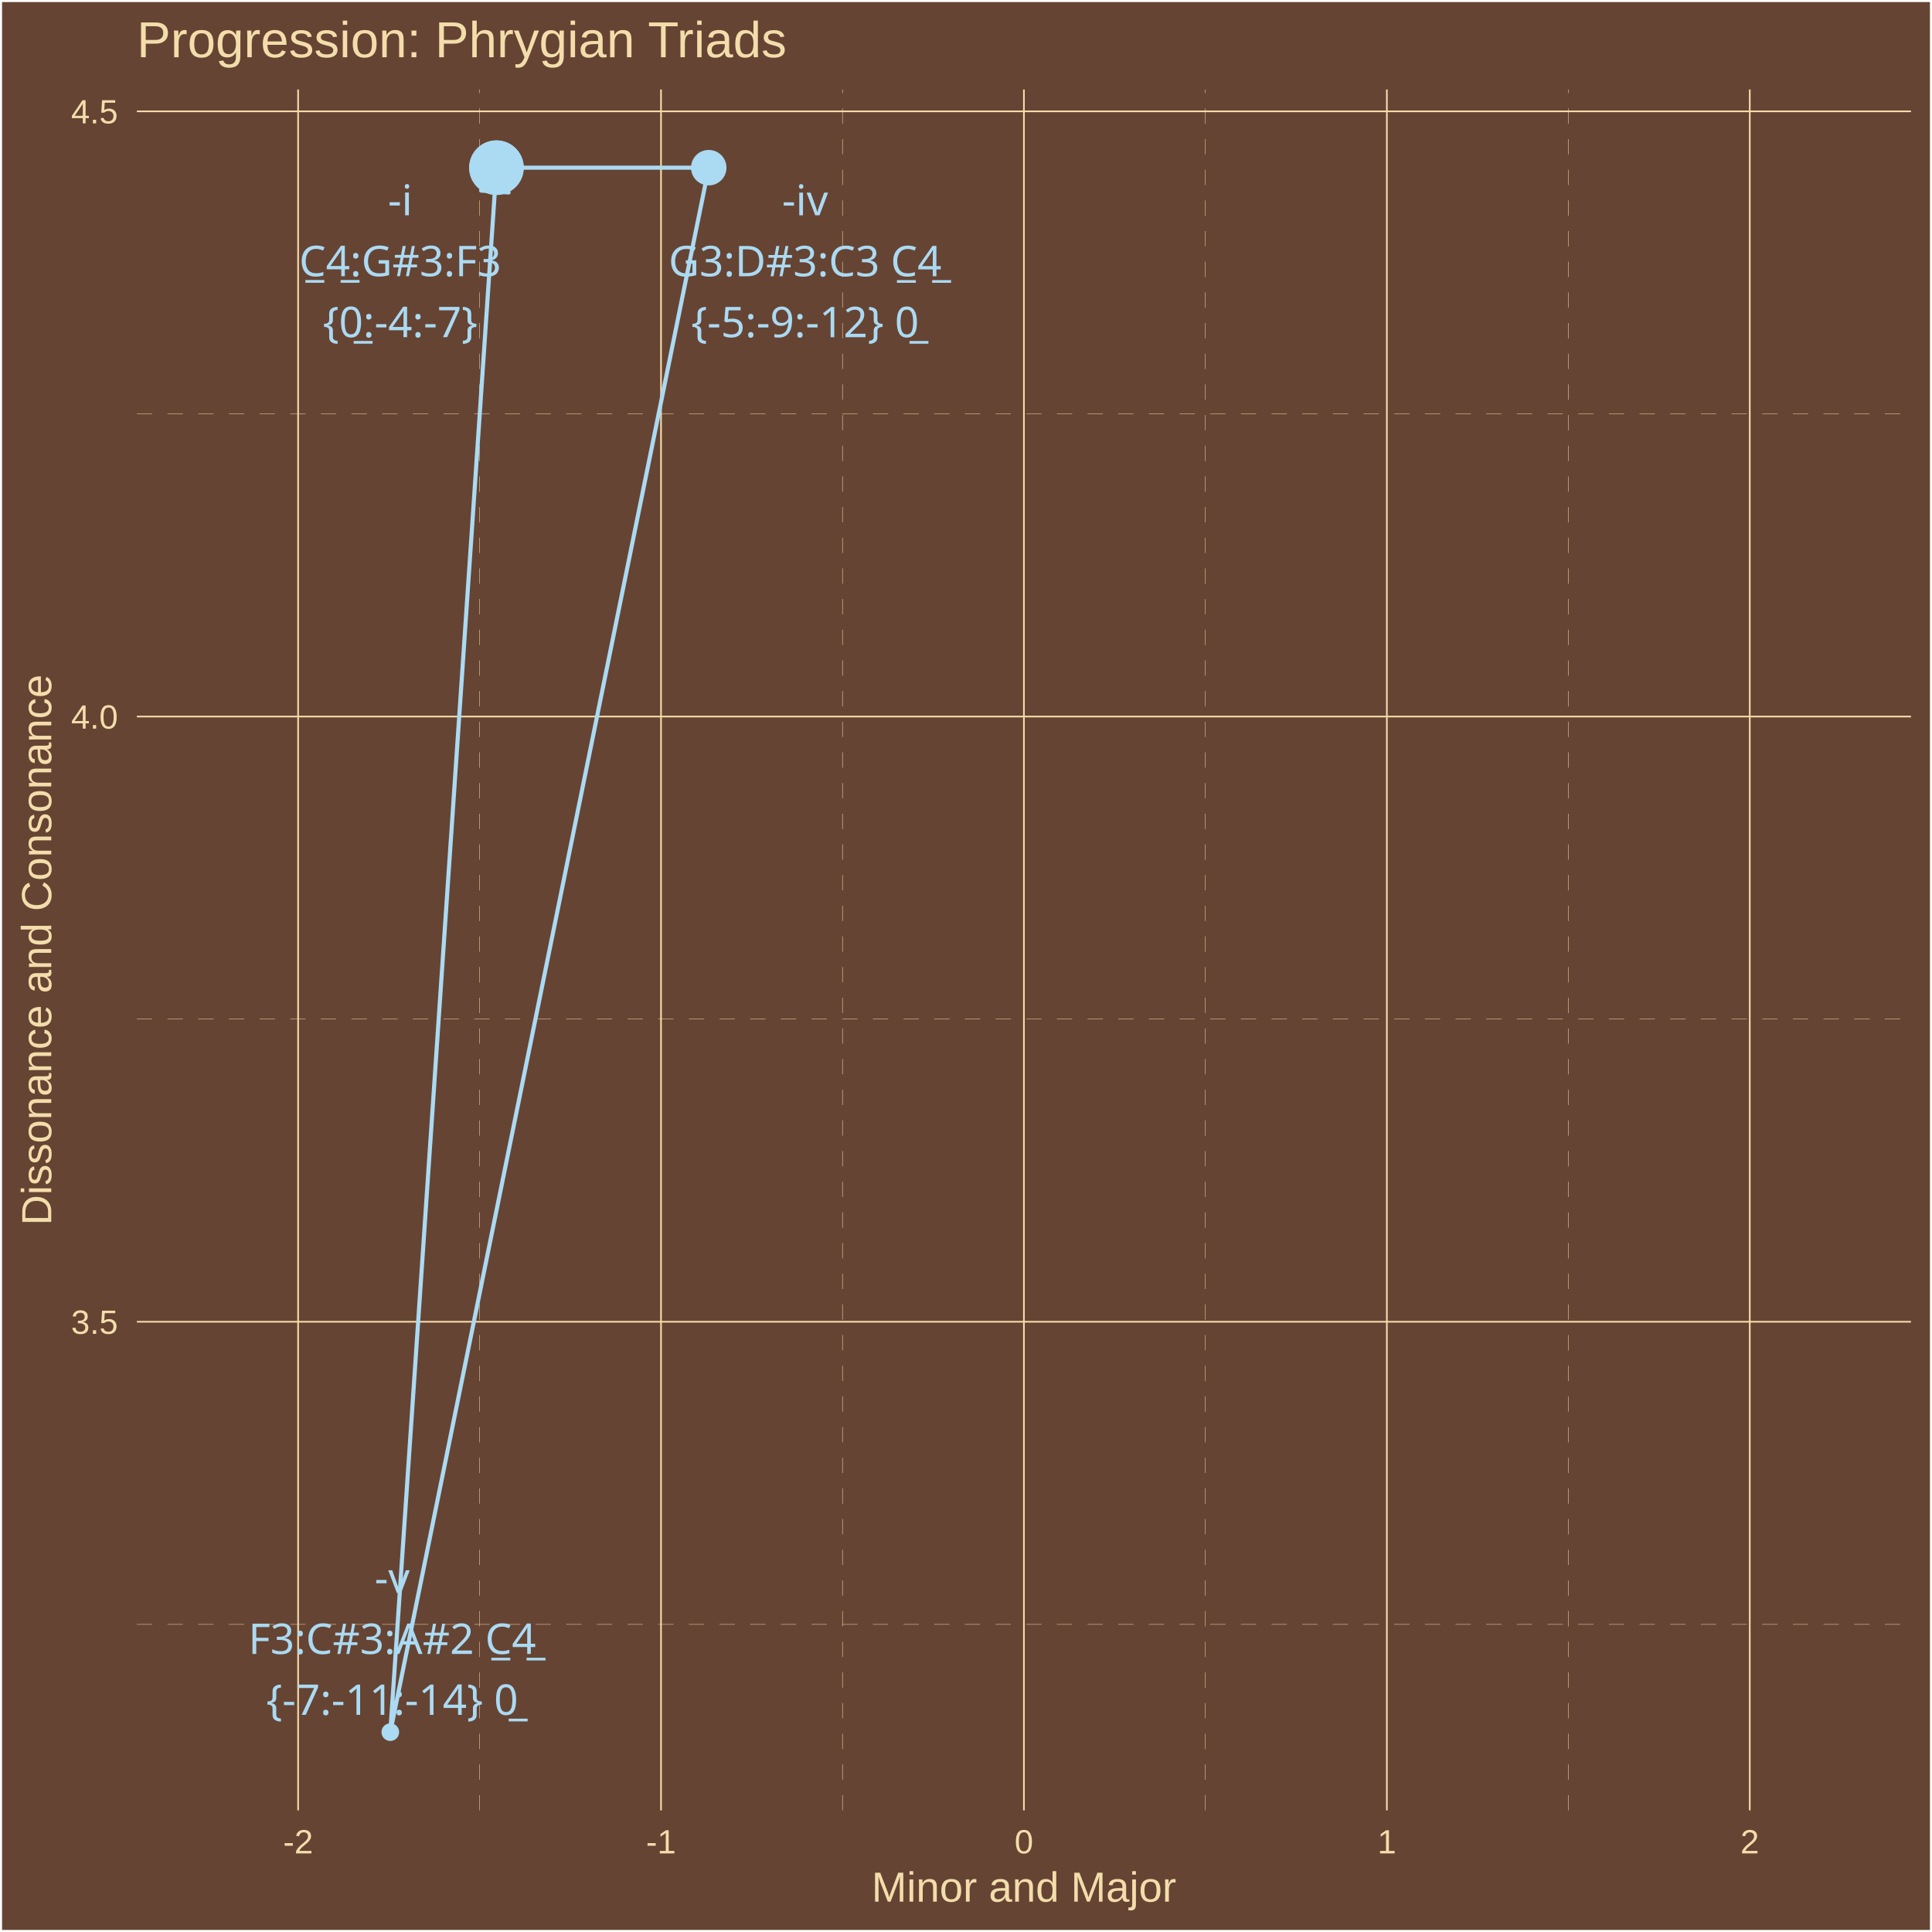
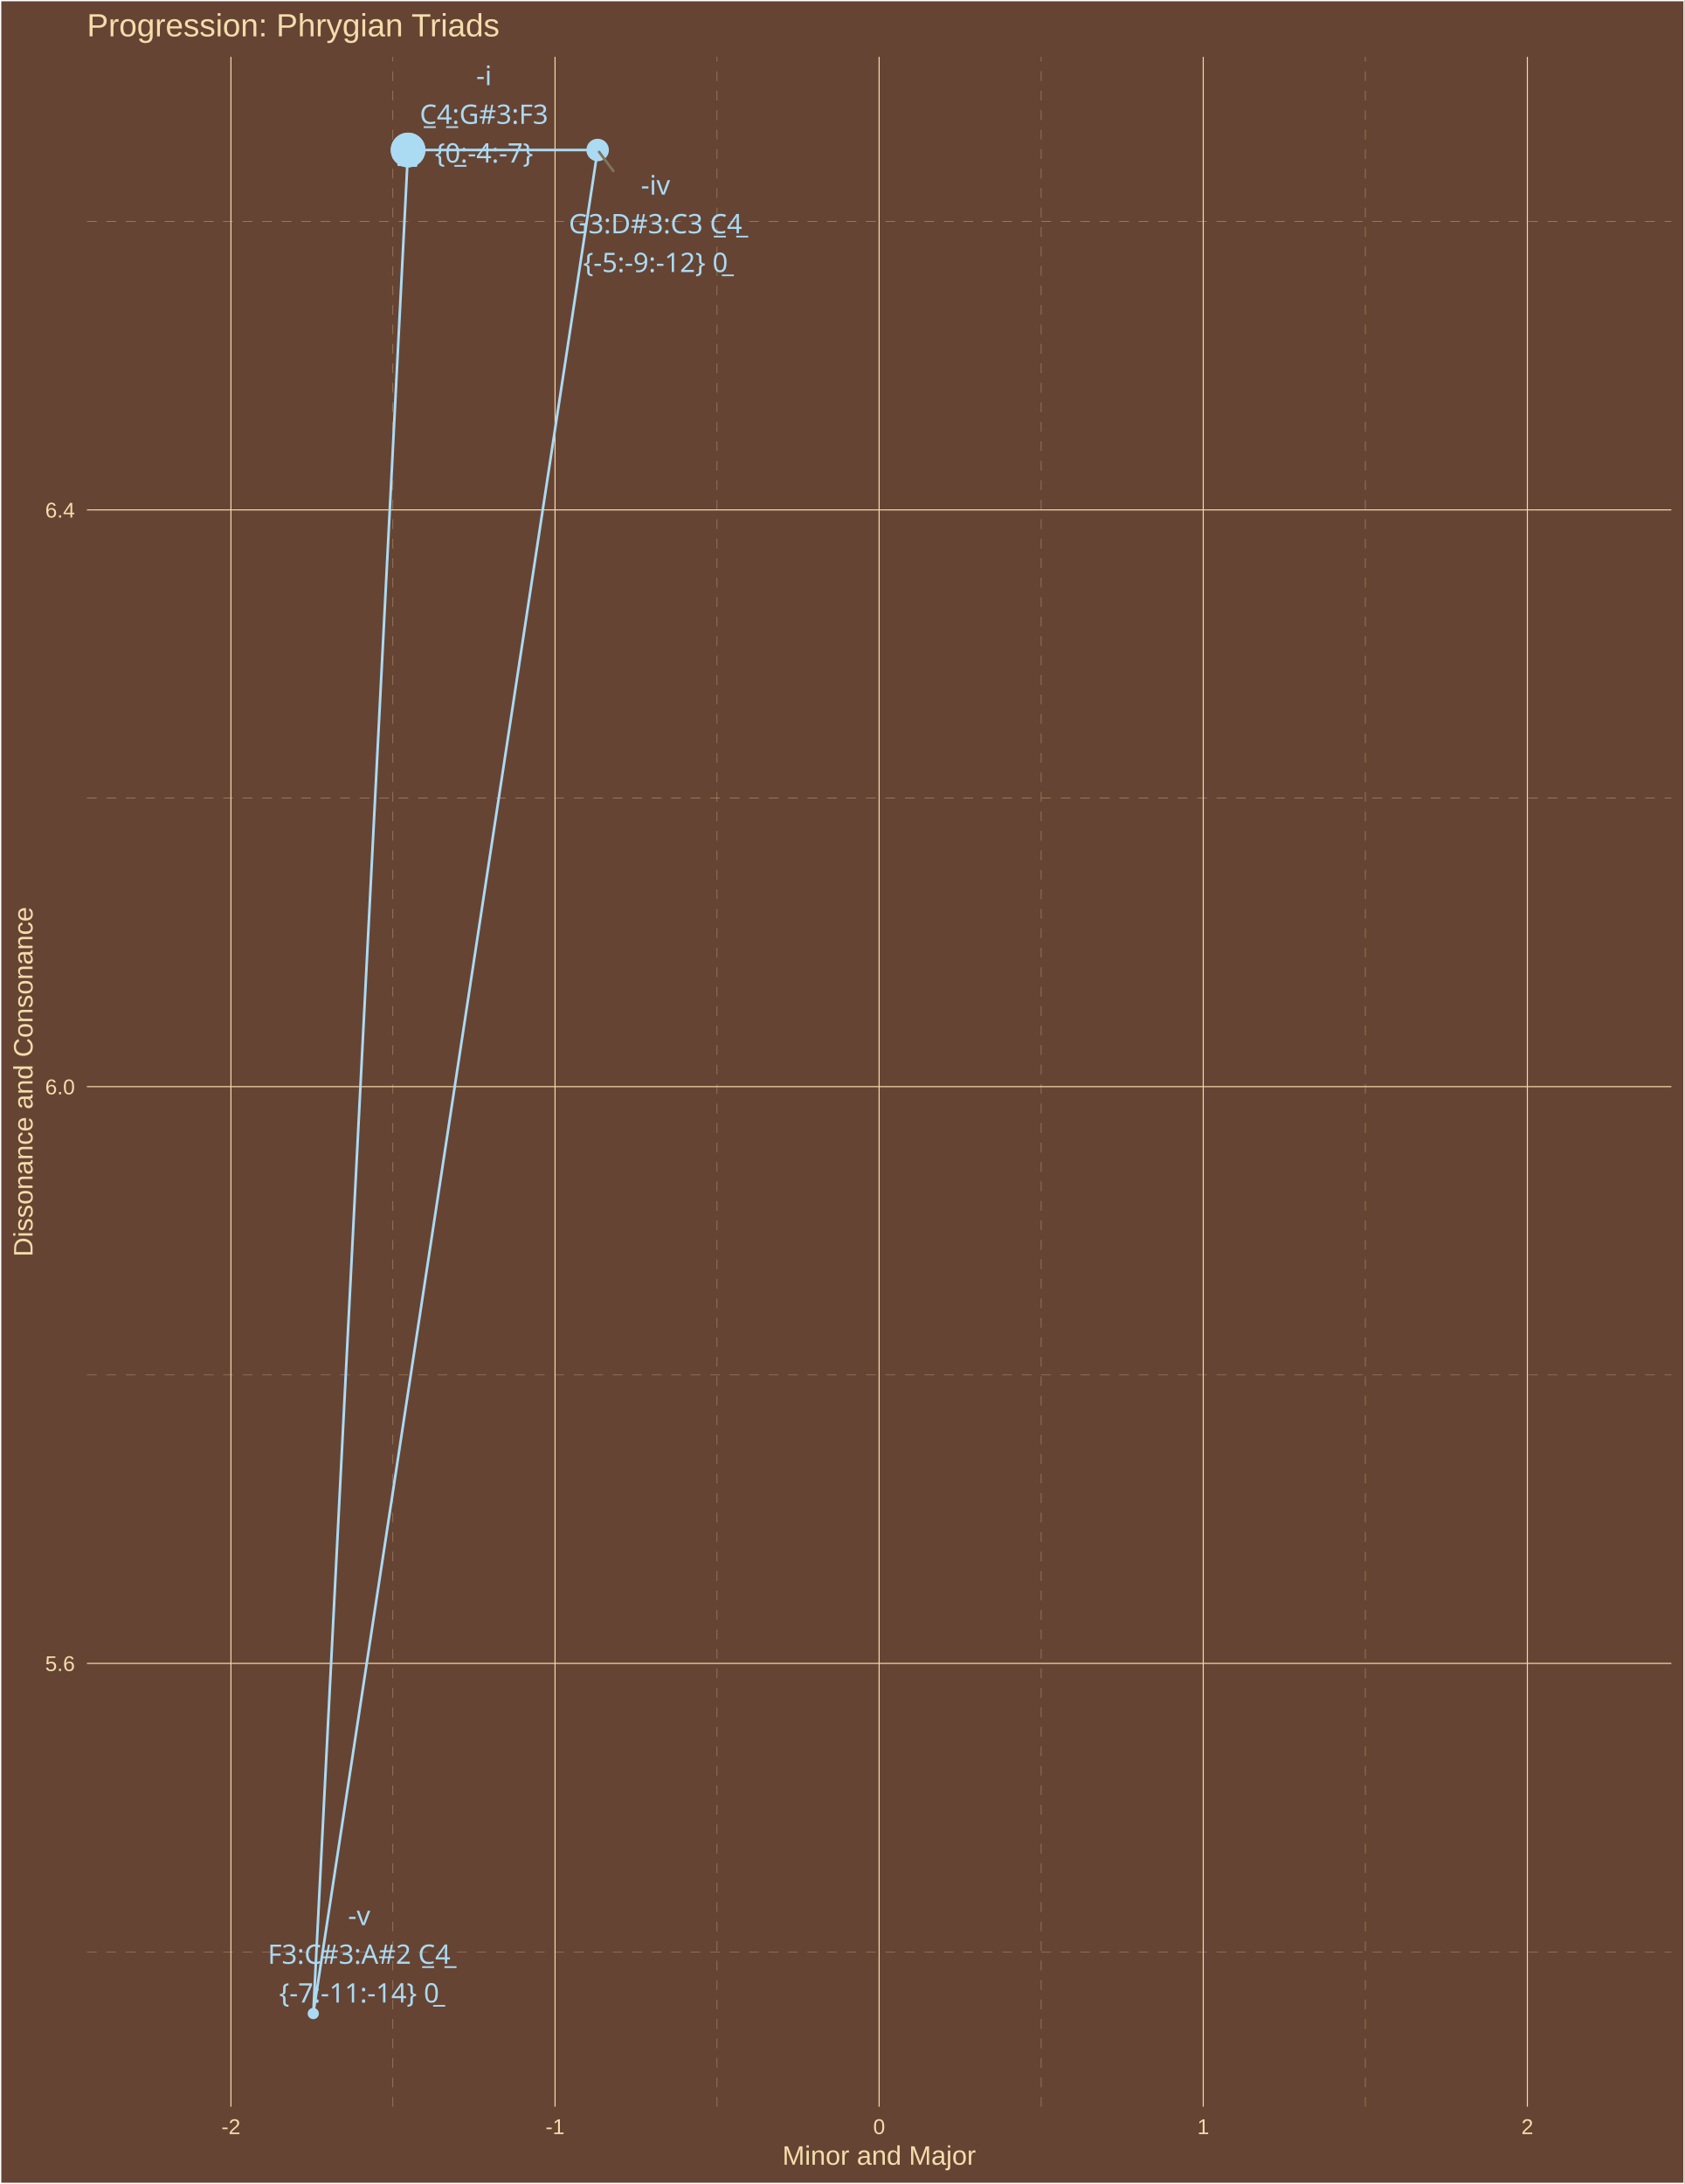
- <svg xmlns="http://www.w3.org/2000/svg" class="svglite" width="504.00pt" height="504.00pt" viewBox="0 0 504.00 504.00">
+ <svg xmlns="http://www.w3.org/2000/svg" class="svglite" width="692.00pt" height="897.00pt" viewBox="0 0 692.00 897.00">
  <defs>
    <style type="text/css">
    .svglite line, .svglite polyline, .svglite polygon, .svglite path, .svglite rect, .svglite circle {
      fill: none;
      stroke: #000000;
      stroke-linecap: round;
      stroke-linejoin: round;
      stroke-miterlimit: 10.00;
    }
    .svglite text {
      white-space: pre;
    }
  </style>
  </defs>
  <rect width="100%" height="100%" style="stroke: none; fill: #664433;" />
  <defs>
-     <clipPath id="cpMC4wMHw1MDQuMDB8MC4wMHw1MDQuMDA=">
-       <rect x="0.00" y="0.00" width="504.00" height="504.00" />
+     <clipPath id="cpMC4wMHw2OTIuMDB8MC4wMHw4OTcuMDA=">
+       <rect x="0.00" y="0.00" width="692.00" height="897.00" />
    </clipPath>
  </defs>
-   <g clip-path="url(#cpMC4wMHw1MDQuMDB8MC4wMHw1MDQuMDA=)">
-     <rect x="-0" y="-0" width="504.00" height="504.00" style="stroke-width: 1.07; stroke: #FFFFFF; fill: #664433;" />
+   <g clip-path="url(#cpMC4wMHw2OTIuMDB8MC4wMHw4OTcuMDA=)">
+     <rect x="-0" y="0" width="692.00" height="897.00" style="stroke-width: 1.07; stroke: #FFFFFF; fill: #664433;" />
  </g>
  <defs>
-     <clipPath id="cpMzUuNzF8NDk4LjUyfDIzLjM0fDQ3Mi4yNw==">
-       <rect x="35.71" y="23.34" width="462.81" height="448.93" />
+     <clipPath id="cpMzUuNzF8Njg2LjUyfDIzLjM0fDg2NS4yNw==">
+       <rect x="35.71" y="23.34" width="650.81" height="841.93" />
    </clipPath>
  </defs>
-   <g clip-path="url(#cpMzUuNzF8NDk4LjUyfDIzLjM0fDQ3Mi4yNw==)">
-     <rect x="35.71" y="23.34" width="462.81" height="448.93" style="stroke-width: 1.07; stroke: none; fill: #664433;" />
-     <polyline points="35.71,423.75 498.52,423.75 " style="stroke-width: 0.11; stroke: #F3DDAB; stroke-dasharray: 4.00,4.00; stroke-linecap: butt;" />
-     <polyline points="35.71,265.86 498.52,265.86 " style="stroke-width: 0.11; stroke: #F3DDAB; stroke-dasharray: 4.00,4.00; stroke-linecap: butt;" />
-     <polyline points="35.71,107.98 498.52,107.98 " style="stroke-width: 0.11; stroke: #F3DDAB; stroke-dasharray: 4.00,4.00; stroke-linecap: butt;" />
-     <polyline points="125.11,472.27 125.11,23.34 " style="stroke-width: 0.11; stroke: #F3DDAB; stroke-dasharray: 4.00,4.00; stroke-linecap: butt;" />
-     <polyline points="219.78,472.27 219.78,23.34 " style="stroke-width: 0.11; stroke: #F3DDAB; stroke-dasharray: 4.00,4.00; stroke-linecap: butt;" />
-     <polyline points="314.45,472.27 314.45,23.34 " style="stroke-width: 0.11; stroke: #F3DDAB; stroke-dasharray: 4.00,4.00; stroke-linecap: butt;" />
-     <polyline points="409.12,472.27 409.12,23.34 " style="stroke-width: 0.11; stroke: #F3DDAB; stroke-dasharray: 4.00,4.00; stroke-linecap: butt;" />
-     <polyline points="35.71,344.80 498.52,344.80 " style="stroke-width: 0.43; stroke: #F3DDAB; stroke-linecap: butt;" />
-     <polyline points="35.71,186.92 498.52,186.92 " style="stroke-width: 0.43; stroke: #F3DDAB; stroke-linecap: butt;" />
-     <polyline points="35.71,29.04 498.52,29.04 " style="stroke-width: 0.43; stroke: #F3DDAB; stroke-linecap: butt;" />
-     <polyline points="77.77,472.27 77.77,23.34 " style="stroke-width: 0.43; stroke: #F3DDAB; stroke-linecap: butt;" />
-     <polyline points="172.44,472.27 172.44,23.34 " style="stroke-width: 0.43; stroke: #F3DDAB; stroke-linecap: butt;" />
-     <polyline points="267.11,472.27 267.11,23.34 " style="stroke-width: 0.43; stroke: #F3DDAB; stroke-linecap: butt;" />
-     <polyline points="361.79,472.27 361.79,23.34 " style="stroke-width: 0.43; stroke: #F3DDAB; stroke-linecap: butt;" />
-     <polyline points="456.46,472.27 456.46,23.34 " style="stroke-width: 0.43; stroke: #F3DDAB; stroke-linecap: butt;" />
-     <circle cx="129.51" cy="43.74" r="1.95" style="stroke-width: 0.71; stroke: #ABDAF3; fill: #ABDAF3;" />
-     <circle cx="184.89" cy="43.74" r="1.95" style="stroke-width: 0.71; stroke: #ABDAF3; fill: #ABDAF3;" />
-     <circle cx="101.82" cy="451.86" r="1.95" style="stroke-width: 0.71; stroke: #ABDAF3; fill: #ABDAF3;" />
-     <circle cx="129.51" cy="43.74" r="1.95" style="stroke-width: 0.71; stroke: #ABDAF3; fill: #ABDAF3;" />
-     <circle cx="129.51" cy="43.74" r="6.76" style="stroke-width: 0.71; stroke: #ABDAF3; fill: #ABDAF3;" />
-     <circle cx="184.89" cy="43.74" r="4.27" style="stroke-width: 0.71; stroke: #ABDAF3; fill: #ABDAF3;" />
-     <circle cx="101.82" cy="451.86" r="1.42" style="stroke-width: 0.71; stroke: #ABDAF3; fill: #ABDAF3;" />
-     <circle cx="129.51" cy="43.74" r="6.76" style="stroke-width: 0.71; stroke: #ABDAF3; fill: #ABDAF3;" />
-     <polyline points="129.51,43.74 184.89,43.74 101.82,451.86 129.51,43.74 " style="stroke-width: 1.07; stroke: #ABDAF3; stroke-linecap: butt;" />
-     <polygon points="132.68,50.21 129.51,43.74 125.50,49.72 " style="stroke-width: 1.07; stroke: #ABDAF3; stroke-linecap: butt; fill: #ABDAF3;" />
-     <text x="104.40" y="56.15" text-anchor="middle" style="font-size: 11.04px;fill: #ABDAF3; font-family: &quot;Arial Unicode MS&quot;;" textLength="6.12px" lengthAdjust="spacingAndGlyphs">-i</text>
-     <text x="104.40" y="72.05" text-anchor="middle" style="font-size: 11.04px;fill: #ABDAF3; font-family: &quot;Arial Unicode MS&quot;;" textLength="53.96px" lengthAdjust="spacingAndGlyphs">C̲4̲:G#3:F3</text>
-     <text x="104.40" y="87.95" text-anchor="middle" style="font-size: 11.04px;fill: #ABDAF3; font-family: &quot;Arial Unicode MS&quot;;" textLength="39.25px" lengthAdjust="spacingAndGlyphs">{0̲:-4:-7}</text>
-     <text x="210.02" y="56.17" text-anchor="middle" style="font-size: 11.04px;fill: #ABDAF3; font-family: &quot;Arial Unicode MS&quot;;" textLength="11.64px" lengthAdjust="spacingAndGlyphs">-iv</text>
-     <text x="210.02" y="72.07" text-anchor="middle" style="font-size: 11.04px;fill: #ABDAF3; font-family: &quot;Arial Unicode MS&quot;;" textLength="72.35px" lengthAdjust="spacingAndGlyphs">G3:D#3:C3 C̲4̲</text>
-     <text x="210.02" y="87.96" text-anchor="middle" style="font-size: 11.04px;fill: #ABDAF3; font-family: &quot;Arial Unicode MS&quot;;" textLength="58.26px" lengthAdjust="spacingAndGlyphs">{-5:-9:-12} 0̲</text>
-     <text x="102.31" y="415.56" text-anchor="middle" style="font-size: 11.04px;fill: #ABDAF3; font-family: &quot;Arial Unicode MS&quot;;" textLength="9.19px" lengthAdjust="spacingAndGlyphs">-v</text>
-     <text x="102.31" y="431.46" text-anchor="middle" style="font-size: 11.04px;fill: #ABDAF3; font-family: &quot;Arial Unicode MS&quot;;" textLength="76.03px" lengthAdjust="spacingAndGlyphs">F3:C#3:A#2 C̲4̲</text>
-     <text x="102.31" y="447.35" text-anchor="middle" style="font-size: 11.04px;fill: #ABDAF3; font-family: &quot;Arial Unicode MS&quot;;" textLength="64.40px" lengthAdjust="spacingAndGlyphs">{-7:-11:-14} 0̲</text>
+   <g clip-path="url(#cpMzUuNzF8Njg2LjUyfDIzLjM0fDg2NS4yNw==)">
+     <rect x="35.71" y="23.34" width="650.81" height="841.93" style="stroke-width: 1.07; stroke: none; fill: #664433;" />
+     <polyline points="35.71,801.61 686.52,801.61 " style="stroke-width: 0.11; stroke: #F3DDAB; stroke-dasharray: 4.00,4.00; stroke-linecap: butt;" />
+     <polyline points="35.71,564.73 686.52,564.73 " style="stroke-width: 0.11; stroke: #F3DDAB; stroke-dasharray: 4.00,4.00; stroke-linecap: butt;" />
+     <polyline points="35.71,327.86 686.52,327.86 " style="stroke-width: 0.11; stroke: #F3DDAB; stroke-dasharray: 4.00,4.00; stroke-linecap: butt;" />
+     <polyline points="35.71,90.98 686.52,90.98 " style="stroke-width: 0.11; stroke: #F3DDAB; stroke-dasharray: 4.00,4.00; stroke-linecap: butt;" />
+     <polyline points="161.42,865.27 161.42,23.34 " style="stroke-width: 0.11; stroke: #F3DDAB; stroke-dasharray: 4.00,4.00; stroke-linecap: butt;" />
+     <polyline points="294.55,865.27 294.55,23.34 " style="stroke-width: 0.11; stroke: #F3DDAB; stroke-dasharray: 4.00,4.00; stroke-linecap: butt;" />
+     <polyline points="427.68,865.27 427.68,23.34 " style="stroke-width: 0.11; stroke: #F3DDAB; stroke-dasharray: 4.00,4.00; stroke-linecap: butt;" />
+     <polyline points="560.81,865.27 560.81,23.34 " style="stroke-width: 0.11; stroke: #F3DDAB; stroke-dasharray: 4.00,4.00; stroke-linecap: butt;" />
+     <polyline points="35.71,683.17 686.52,683.17 " style="stroke-width: 0.43; stroke: #F3DDAB; stroke-linecap: butt;" />
+     <polyline points="35.71,446.29 686.52,446.29 " style="stroke-width: 0.43; stroke: #F3DDAB; stroke-linecap: butt;" />
+     <polyline points="35.71,209.42 686.52,209.42 " style="stroke-width: 0.43; stroke: #F3DDAB; stroke-linecap: butt;" />
+     <polyline points="94.86,865.27 94.86,23.34 " style="stroke-width: 0.43; stroke: #F3DDAB; stroke-linecap: butt;" />
+     <polyline points="227.99,865.27 227.99,23.34 " style="stroke-width: 0.43; stroke: #F3DDAB; stroke-linecap: butt;" />
+     <polyline points="361.11,865.27 361.11,23.34 " style="stroke-width: 0.43; stroke: #F3DDAB; stroke-linecap: butt;" />
+     <polyline points="494.24,865.27 494.24,23.34 " style="stroke-width: 0.43; stroke: #F3DDAB; stroke-linecap: butt;" />
+     <polyline points="627.37,865.27 627.37,23.34 " style="stroke-width: 0.43; stroke: #F3DDAB; stroke-linecap: butt;" />
+     <circle cx="167.62" cy="61.61" r="1.95" style="stroke-width: 0.71; stroke: #ABDAF3; fill: #ABDAF3;" />
+     <circle cx="245.49" cy="61.61" r="1.95" style="stroke-width: 0.71; stroke: #ABDAF3; fill: #ABDAF3;" />
+     <circle cx="128.68" cy="827.00" r="1.95" style="stroke-width: 0.71; stroke: #ABDAF3; fill: #ABDAF3;" />
+     <circle cx="167.62" cy="61.61" r="1.95" style="stroke-width: 0.71; stroke: #ABDAF3; fill: #ABDAF3;" />
+     <circle cx="167.62" cy="61.61" r="6.76" style="stroke-width: 0.71; stroke: #ABDAF3; fill: #ABDAF3;" />
+     <circle cx="245.49" cy="61.61" r="4.27" style="stroke-width: 0.71; stroke: #ABDAF3; fill: #ABDAF3;" />
+     <circle cx="128.68" cy="827.00" r="1.42" style="stroke-width: 0.71; stroke: #ABDAF3; fill: #ABDAF3;" />
+     <circle cx="167.62" cy="61.61" r="6.76" style="stroke-width: 0.71; stroke: #ABDAF3; fill: #ABDAF3;" />
+     <polyline points="167.62,61.61 245.49,61.61 128.68,827.00 167.62,61.61 " style="stroke-width: 1.07; stroke: #ABDAF3; stroke-linecap: butt;" />
+     <polygon points="170.90,68.02 167.62,61.61 163.71,67.65 " style="stroke-width: 1.07; stroke: #ABDAF3; stroke-linecap: butt; fill: #ABDAF3;" />
+     <line x1="251.92" y1="70.23" x2="246.09" y2="62.40" style="stroke-width: 1.07; stroke: #7F745A;" />
+     <text x="198.79" y="34.98" text-anchor="middle" style="font-size: 11.04px;fill: #ABDAF3; font-family: &quot;Arial Unicode MS&quot;;" textLength="6.12px" lengthAdjust="spacingAndGlyphs">-i</text>
+     <text x="198.79" y="50.87" text-anchor="middle" style="font-size: 11.04px;fill: #ABDAF3; font-family: &quot;Arial Unicode MS&quot;;" textLength="53.96px" lengthAdjust="spacingAndGlyphs">C̲4̲:G#3:F3</text>
+     <text x="198.79" y="66.77" text-anchor="middle" style="font-size: 11.04px;fill: #ABDAF3; font-family: &quot;Arial Unicode MS&quot;;" textLength="39.25px" lengthAdjust="spacingAndGlyphs">{0̲:-4:-7}</text>
+     <text x="269.25" y="79.93" text-anchor="middle" style="font-size: 11.04px;fill: #ABDAF3; font-family: &quot;Arial Unicode MS&quot;;" textLength="11.64px" lengthAdjust="spacingAndGlyphs">-iv</text>
+     <text x="269.25" y="95.83" text-anchor="middle" style="font-size: 11.04px;fill: #ABDAF3; font-family: &quot;Arial Unicode MS&quot;;" textLength="72.35px" lengthAdjust="spacingAndGlyphs">G3:D#3:C3 C̲4̲</text>
+     <text x="269.25" y="111.73" text-anchor="middle" style="font-size: 11.04px;fill: #ABDAF3; font-family: &quot;Arial Unicode MS&quot;;" textLength="58.26px" lengthAdjust="spacingAndGlyphs">{-5:-9:-12} 0̲</text>
+     <text x="147.52" y="790.68" text-anchor="middle" style="font-size: 11.04px;fill: #ABDAF3; font-family: &quot;Arial Unicode MS&quot;;" textLength="9.19px" lengthAdjust="spacingAndGlyphs">-v</text>
+     <text x="147.52" y="806.57" text-anchor="middle" style="font-size: 11.04px;fill: #ABDAF3; font-family: &quot;Arial Unicode MS&quot;;" textLength="76.03px" lengthAdjust="spacingAndGlyphs">F3:C#3:A#2 C̲4̲</text>
+     <text x="147.52" y="822.47" text-anchor="middle" style="font-size: 11.04px;fill: #ABDAF3; font-family: &quot;Arial Unicode MS&quot;;" textLength="64.40px" lengthAdjust="spacingAndGlyphs">{-7:-11:-14} 0̲</text>
  </g>
-   <g clip-path="url(#cpMC4wMHw1MDQuMDB8MC4wMHw1MDQuMDA=)">
-     <text x="30.78" y="347.96" text-anchor="end" style="font-size: 8.80px;fill: #F3DDAB; font-family: &quot;Arial&quot;;" textLength="12.23px" lengthAdjust="spacingAndGlyphs">3.5</text>
-     <text x="30.78" y="190.08" text-anchor="end" style="font-size: 8.80px;fill: #F3DDAB; font-family: &quot;Arial&quot;;" textLength="12.23px" lengthAdjust="spacingAndGlyphs">4.0</text>
-     <text x="30.78" y="32.19" text-anchor="end" style="font-size: 8.80px;fill: #F3DDAB; font-family: &quot;Arial&quot;;" textLength="12.23px" lengthAdjust="spacingAndGlyphs">4.5</text>
-     <text x="77.77" y="483.50" text-anchor="middle" style="font-size: 8.80px;fill: #F3DDAB; font-family: &quot;Arial&quot;;" textLength="7.83px" lengthAdjust="spacingAndGlyphs">-2</text>
-     <text x="172.44" y="483.50" text-anchor="middle" style="font-size: 8.80px;fill: #F3DDAB; font-family: &quot;Arial&quot;;" textLength="7.83px" lengthAdjust="spacingAndGlyphs">-1</text>
-     <text x="267.11" y="483.50" text-anchor="middle" style="font-size: 8.80px;fill: #F3DDAB; font-family: &quot;Arial&quot;;" textLength="4.90px" lengthAdjust="spacingAndGlyphs">0</text>
-     <text x="361.79" y="483.50" text-anchor="middle" style="font-size: 8.80px;fill: #F3DDAB; font-family: &quot;Arial&quot;;" textLength="4.90px" lengthAdjust="spacingAndGlyphs">1</text>
-     <text x="456.46" y="483.50" text-anchor="middle" style="font-size: 8.80px;fill: #F3DDAB; font-family: &quot;Arial&quot;;" textLength="4.90px" lengthAdjust="spacingAndGlyphs">2</text>
-     <text x="267.11" y="496.09" text-anchor="middle" style="font-size: 11.00px;fill: #F3DDAB; font-family: &quot;Arial&quot;;" textLength="79.49px" lengthAdjust="spacingAndGlyphs">Minor and Major</text>
-     <text transform="translate(13.37,247.80) rotate(-90)" text-anchor="middle" style="font-size: 11.00px;fill: #F3DDAB; font-family: &quot;Arial&quot;;" textLength="143.73px" lengthAdjust="spacingAndGlyphs">Dissonance and Consonance</text>
+   <g clip-path="url(#cpMC4wMHw2OTIuMDB8MC4wMHw4OTcuMDA=)">
+     <text x="30.78" y="686.32" text-anchor="end" style="font-size: 8.80px;fill: #F3DDAB; font-family: &quot;Arial&quot;;" textLength="12.23px" lengthAdjust="spacingAndGlyphs">5.6</text>
+     <text x="30.78" y="449.45" text-anchor="end" style="font-size: 8.80px;fill: #F3DDAB; font-family: &quot;Arial&quot;;" textLength="12.23px" lengthAdjust="spacingAndGlyphs">6.0</text>
+     <text x="30.78" y="212.57" text-anchor="end" style="font-size: 8.80px;fill: #F3DDAB; font-family: &quot;Arial&quot;;" textLength="12.23px" lengthAdjust="spacingAndGlyphs">6.4</text>
+     <text x="94.86" y="876.50" text-anchor="middle" style="font-size: 8.80px;fill: #F3DDAB; font-family: &quot;Arial&quot;;" textLength="7.83px" lengthAdjust="spacingAndGlyphs">-2</text>
+     <text x="227.99" y="876.50" text-anchor="middle" style="font-size: 8.80px;fill: #F3DDAB; font-family: &quot;Arial&quot;;" textLength="7.83px" lengthAdjust="spacingAndGlyphs">-1</text>
+     <text x="361.11" y="876.50" text-anchor="middle" style="font-size: 8.80px;fill: #F3DDAB; font-family: &quot;Arial&quot;;" textLength="4.90px" lengthAdjust="spacingAndGlyphs">0</text>
+     <text x="494.24" y="876.50" text-anchor="middle" style="font-size: 8.80px;fill: #F3DDAB; font-family: &quot;Arial&quot;;" textLength="4.90px" lengthAdjust="spacingAndGlyphs">1</text>
+     <text x="627.37" y="876.50" text-anchor="middle" style="font-size: 8.80px;fill: #F3DDAB; font-family: &quot;Arial&quot;;" textLength="4.90px" lengthAdjust="spacingAndGlyphs">2</text>
+     <text x="361.11" y="889.09" text-anchor="middle" style="font-size: 11.00px;fill: #F3DDAB; font-family: &quot;Arial&quot;;" textLength="79.49px" lengthAdjust="spacingAndGlyphs">Minor and Major</text>
+     <text transform="translate(13.37,444.30) rotate(-90)" text-anchor="middle" style="font-size: 11.00px;fill: #F3DDAB; font-family: &quot;Arial&quot;;" textLength="143.73px" lengthAdjust="spacingAndGlyphs">Dissonance and Consonance</text>
    <text x="35.71" y="14.94" style="font-size: 13.20px;fill: #F3DDAB; font-family: &quot;Arial&quot;;" textLength="170.09px" lengthAdjust="spacingAndGlyphs">Progression: Phrygian Triads</text>
  </g>
</svg>
